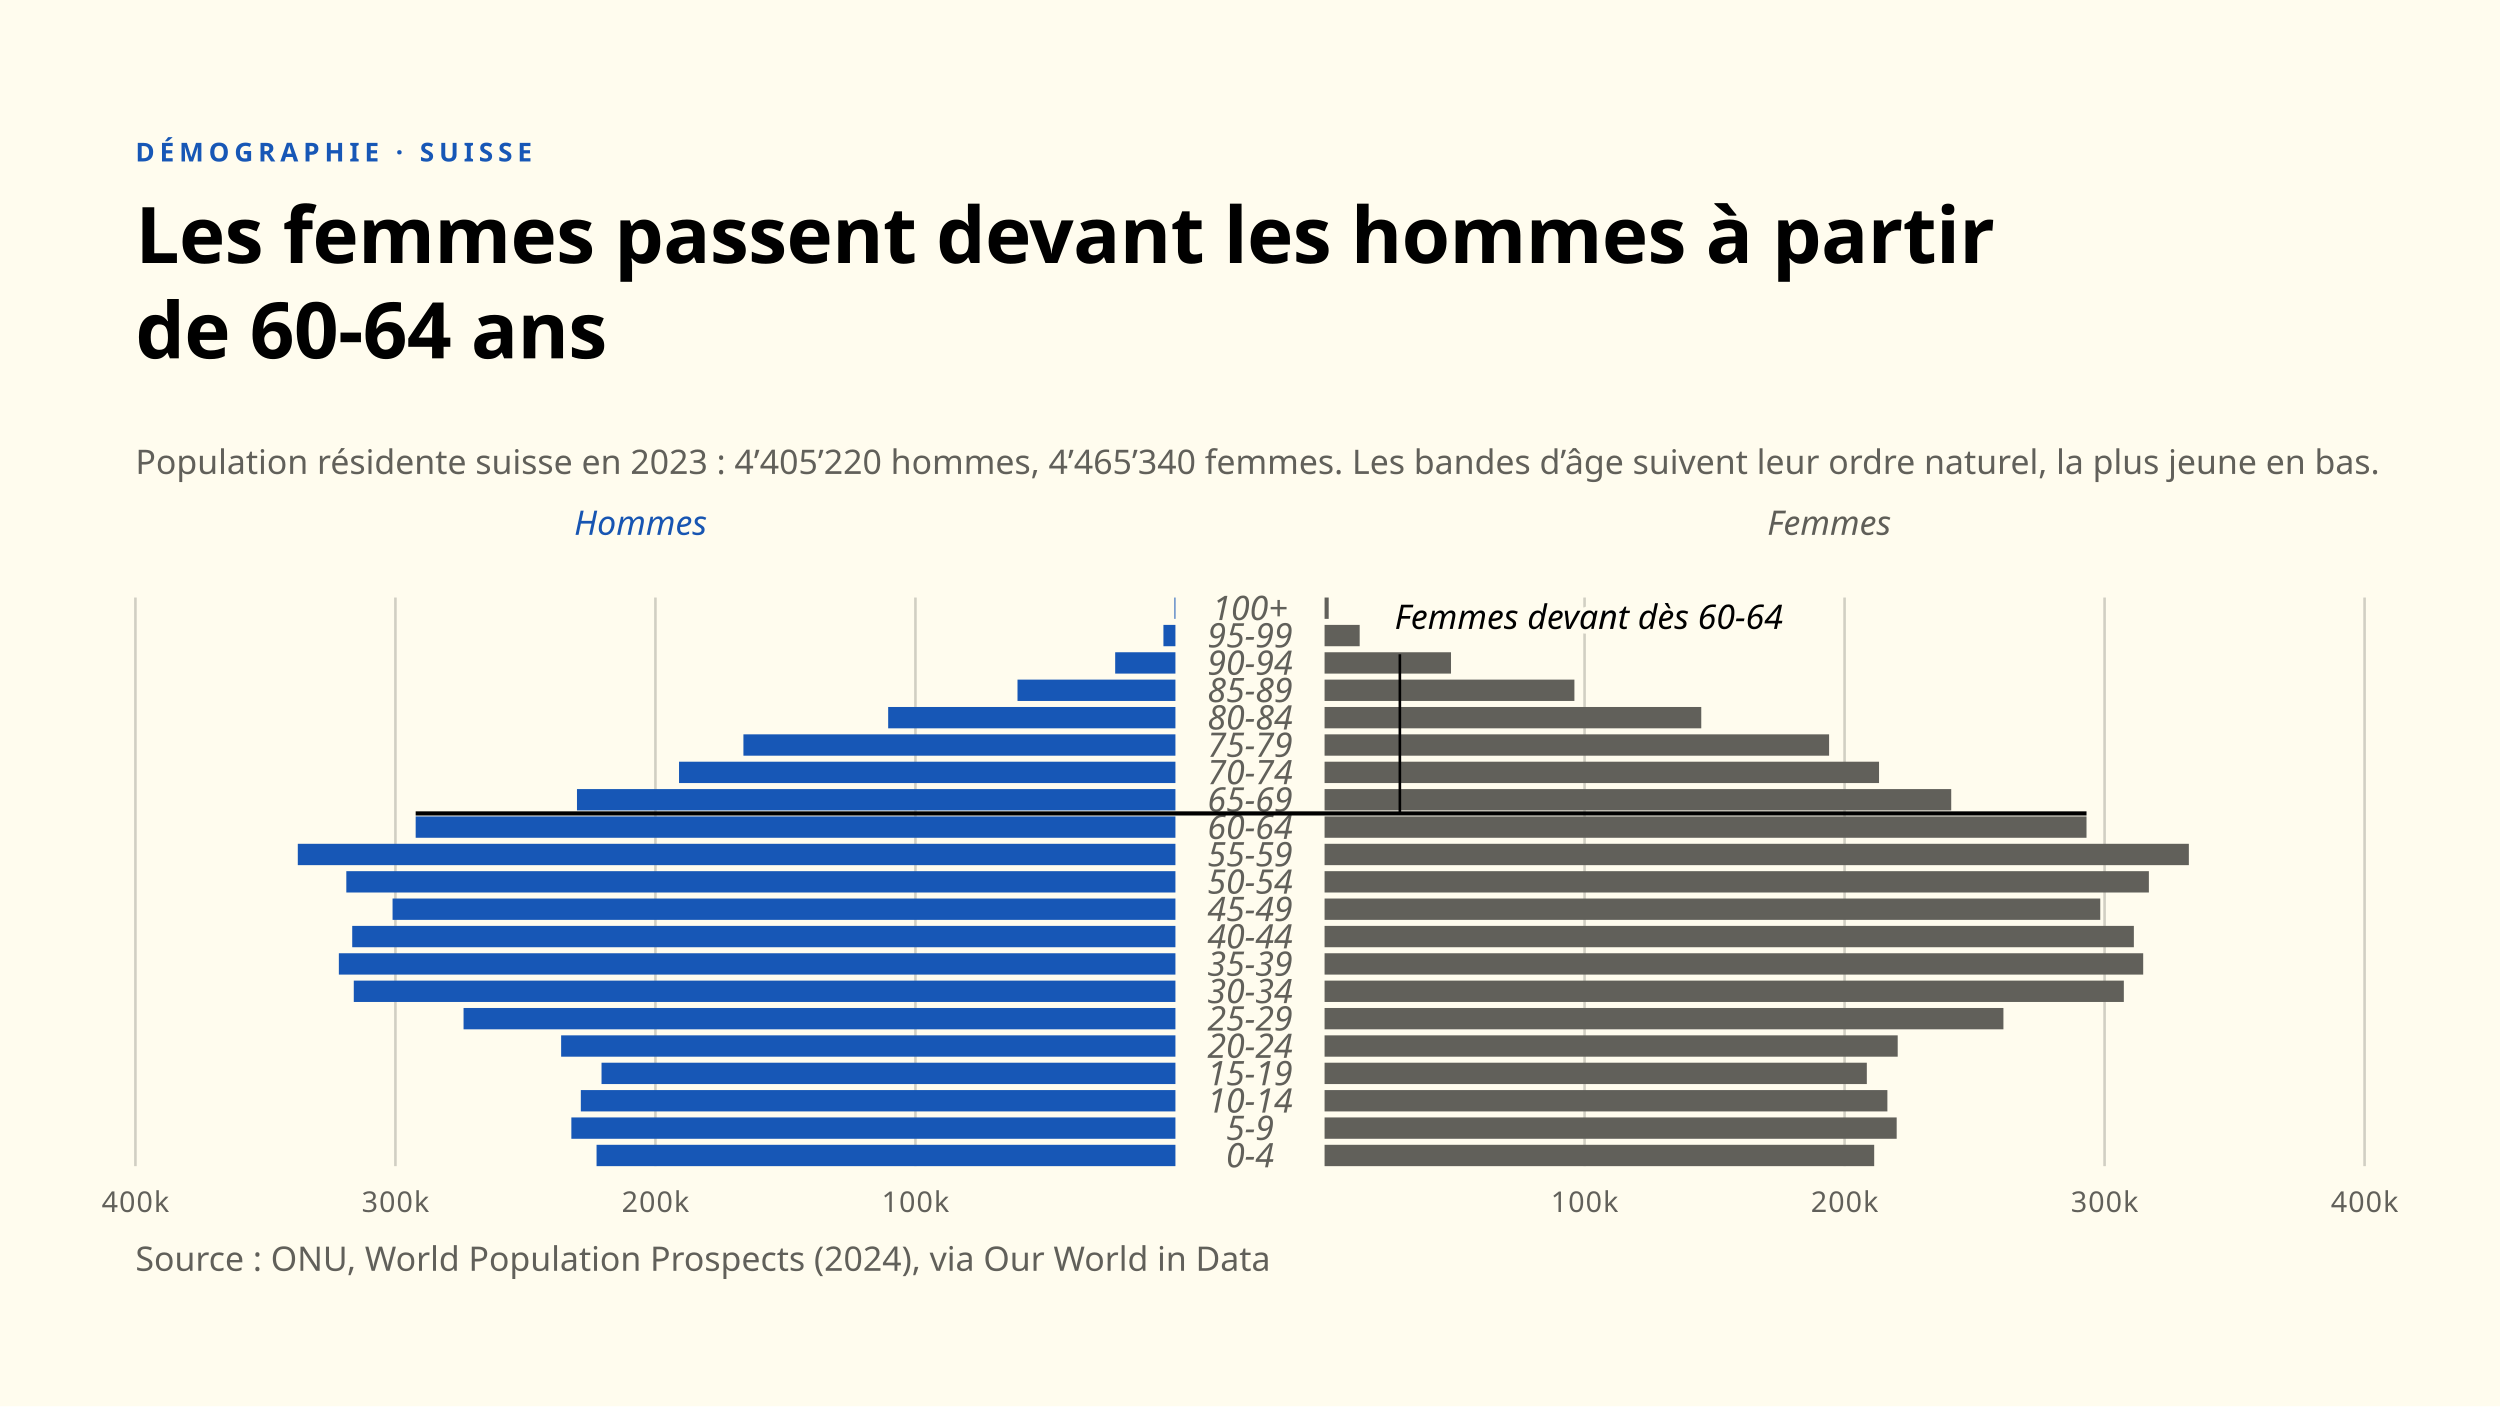
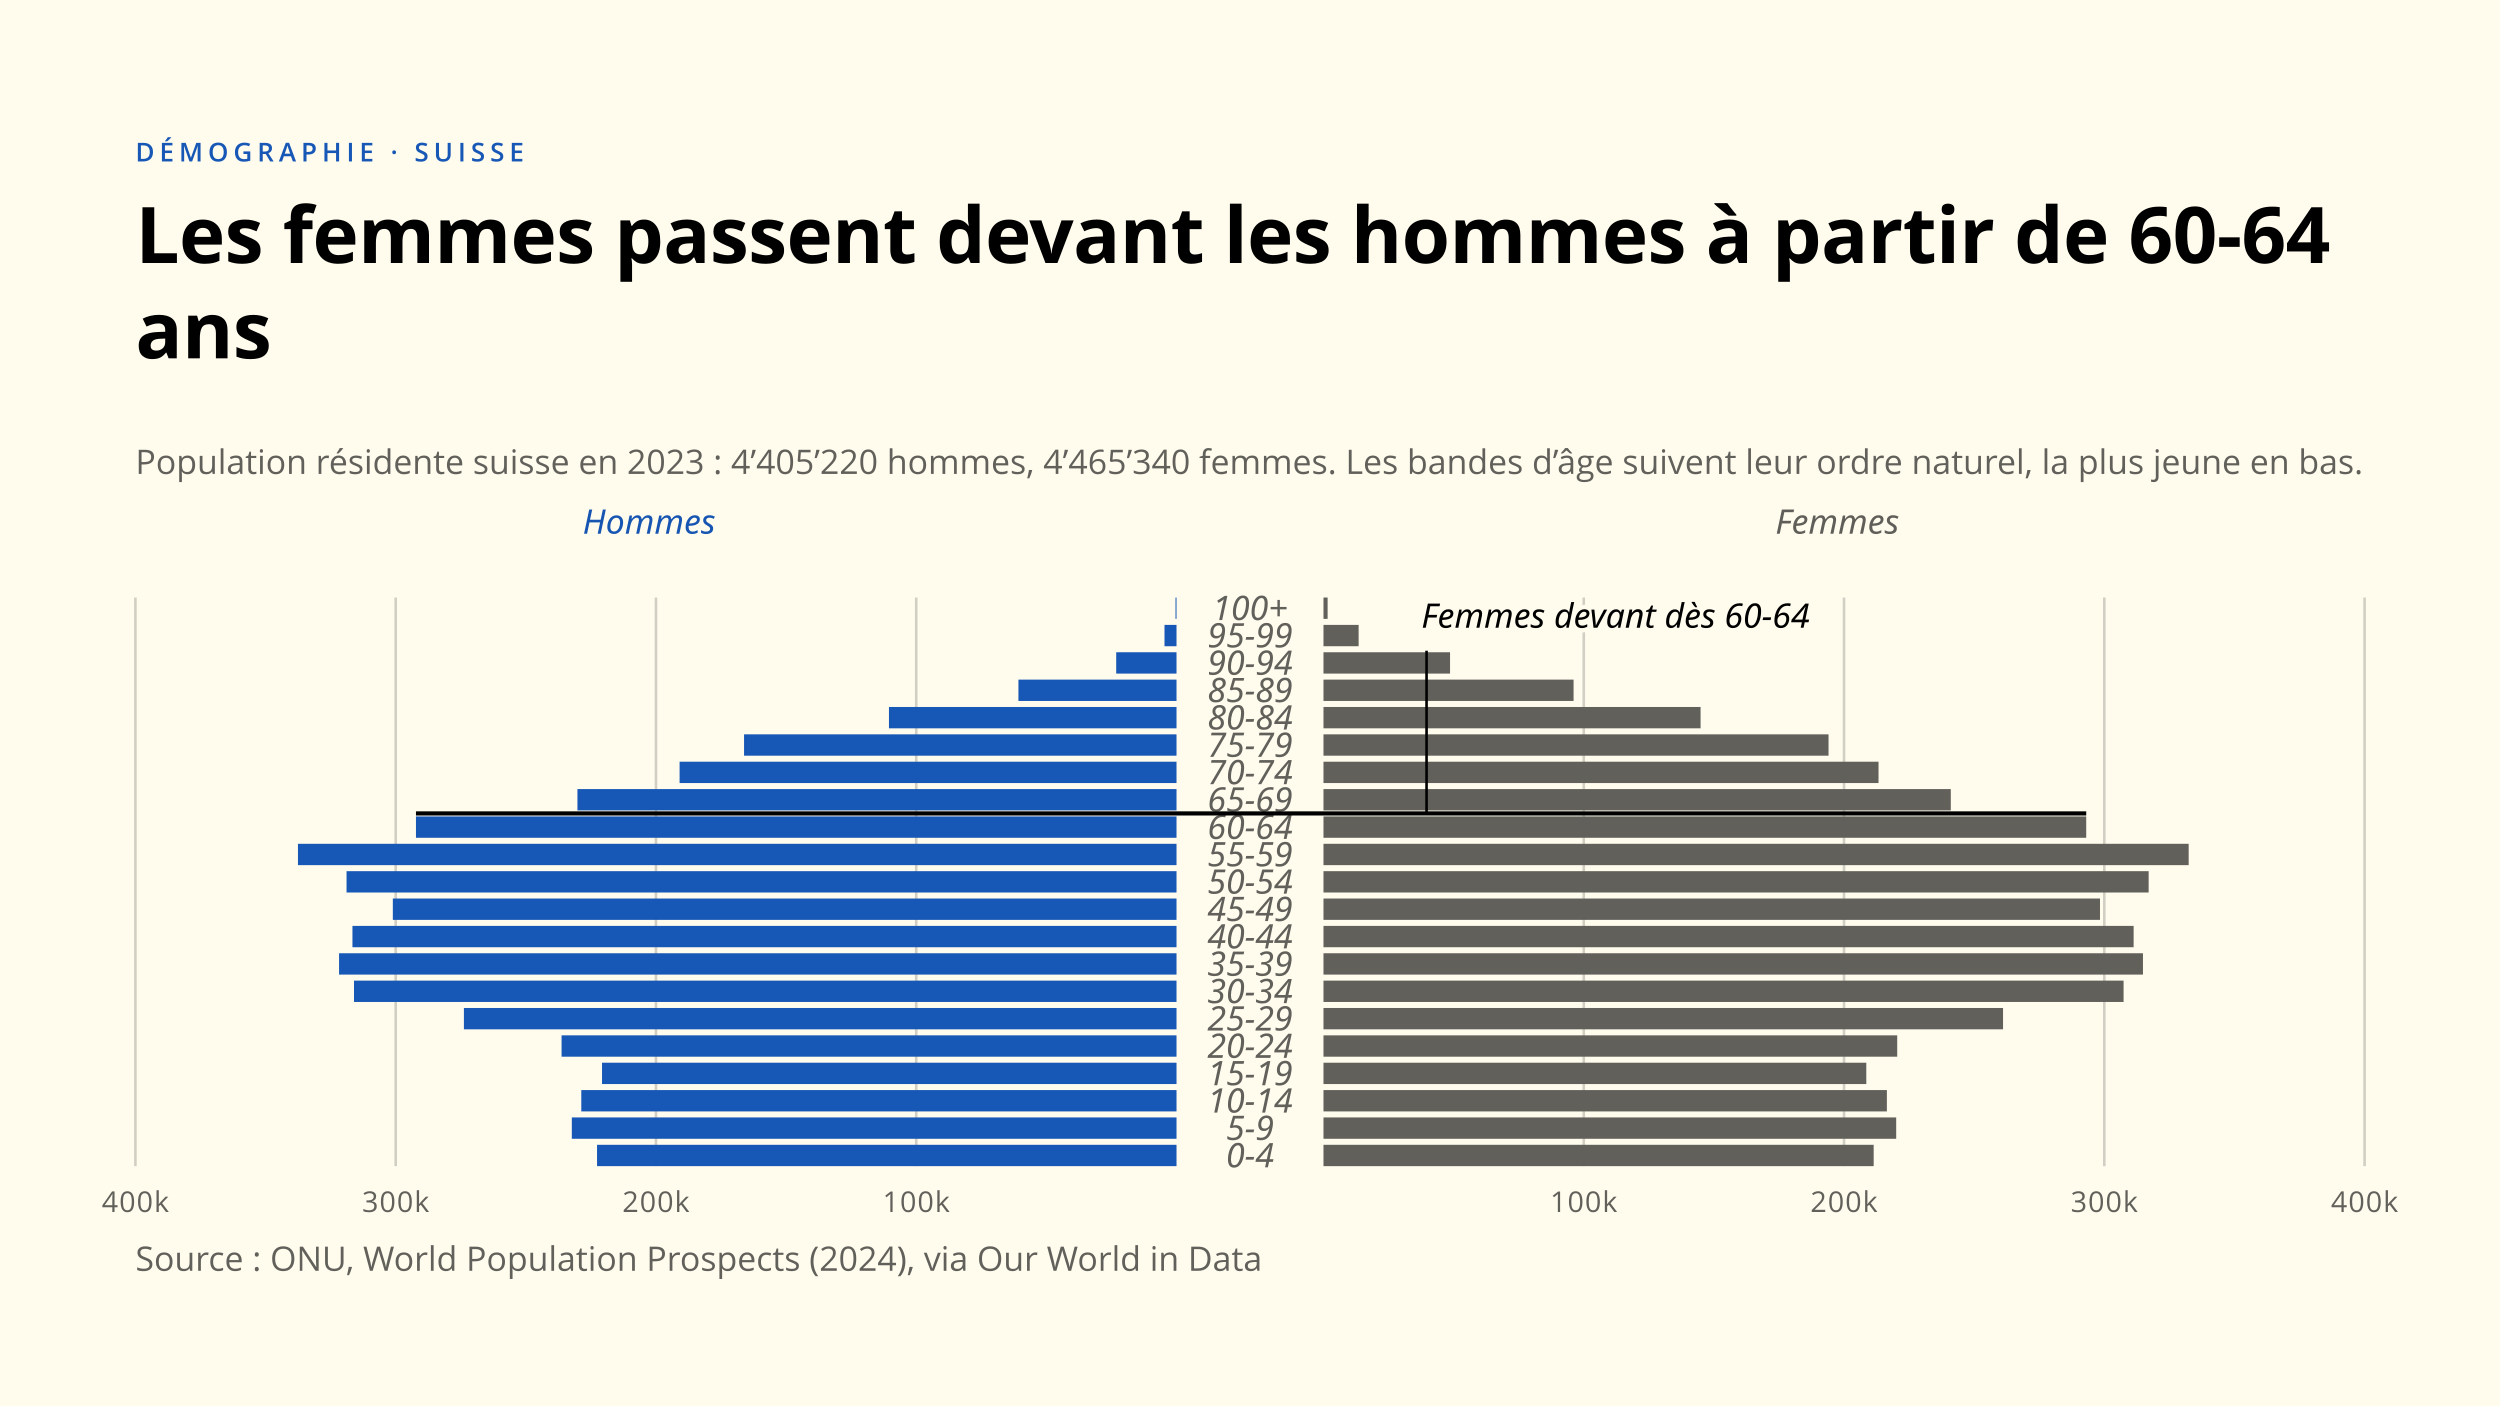
<svg xmlns="http://www.w3.org/2000/svg" width="960" height="540" viewBox="0 0 960 540" role="img" aria-label="Pyramide des âges de la Suisse en 2023, hommes à gauche, femmes à droite, par bandes de cinq ans.">
  <rect x="0" y="0" width="960" height="540" fill="#FFFCEE" />
-   <text x="52" y="62" font-family="Avenir Next" font-size="10" font-weight="600" font-style="normal" letter-spacing="1.9" fill="#1757B6">DÉMOGRAPHIE · SUISSE</text>
-   <text x="52" y="101" font-family="Superclarendon" font-size="30" font-weight="700" font-style="normal" letter-spacing="-0.2" fill="#000000">Les femmes passent devant les hommes à partir</text>
-   <text x="52" y="137.6" font-family="Superclarendon" font-size="30" font-weight="700" font-style="normal" letter-spacing="-0.2" fill="#000000">de 60-64 ans</text>
-   <text x="52" y="182" font-family="Avenir Next" font-size="13" font-weight="400" font-style="normal" letter-spacing="0" fill="#61605a">Population résidente suisse en 2023 : 4’405’220 hommes, 4’465’340 femmes. Les bandes d’âge suivent leur ordre naturel, la plus jeune en bas.</text>
-   <text x="52" y="488" font-family="Avenir Next" font-size="13" font-weight="400" font-style="normal" letter-spacing="0" fill="#61605a">Source : ONU, World Population Prospects (2024), via Our World in Data</text>
+   <text x="52" y="62" font-family="Open Sans" font-size="10" font-weight="600" font-style="normal" letter-spacing="1.9" fill="#1757B6">DÉMOGRAPHIE · SUISSE</text>
+   <text x="52" y="101" font-family="Merriweather" font-size="30" font-weight="700" font-style="normal" letter-spacing="-0.2" fill="#000000">Les femmes passent devant les hommes à partir de 60-64</text>
+   <text x="52" y="137.6" font-family="Merriweather" font-size="30" font-weight="700" font-style="normal" letter-spacing="-0.2" fill="#000000">ans</text>
+   <text x="52" y="182" font-family="Open Sans" font-size="13" font-weight="400" font-style="normal" letter-spacing="0" fill="#61605a">Population résidente suisse en 2023 : 4’405’220 hommes, 4’465’340 femmes. Les bandes d’âge suivent leur ordre naturel, la plus jeune en bas.</text>
+   <text x="52" y="488" font-family="Open Sans" font-size="13" font-weight="400" font-style="normal" letter-spacing="0" fill="#61605a">Source : ONU, World Population Prospects (2024), via Our World in Data</text>
  <g>
    <g>
-       <line x1="351.523" x2="351.523" y1="229.45" y2="447.8" stroke="#d1cfc3" stroke-width="1" />
-       <text x="351.523" y="465.4" text-anchor="middle" font-family="Avenir Next" font-size="11" font-weight="500" font-style="normal" letter-spacing="0.4" fill="#61605a">100k</text>
+       <line x1="351.837" x2="351.837" y1="229.45" y2="447.8" stroke="#d1cfc3" stroke-width="1" />
+       <text x="351.837" y="465.4" text-anchor="middle" font-family="Open Sans" font-size="11" font-weight="500" font-style="normal" letter-spacing="0.4" fill="#61605a">100k</text>
    </g>
    <g>
-       <line x1="608.477" x2="608.477" y1="229.45" y2="447.8" stroke="#d1cfc3" stroke-width="1" />
-       <text x="608.477" y="465.4" text-anchor="middle" font-family="Avenir Next" font-size="11" font-weight="500" font-style="normal" letter-spacing="0.4" fill="#61605a">100k</text>
+       <line x1="608.163" x2="608.163" y1="229.45" y2="447.8" stroke="#d1cfc3" stroke-width="1" />
+       <text x="608.163" y="465.4" text-anchor="middle" font-family="Open Sans" font-size="11" font-weight="500" font-style="normal" letter-spacing="0.4" fill="#61605a">100k</text>
    </g>
  </g>
  <g>
    <g>
-       <line x1="251.682" x2="251.682" y1="229.45" y2="447.8" stroke="#d1cfc3" stroke-width="1" />
-       <text x="251.682" y="465.4" text-anchor="middle" font-family="Avenir Next" font-size="11" font-weight="500" font-style="normal" letter-spacing="0.4" fill="#61605a">200k</text>
+       <line x1="251.891" x2="251.891" y1="229.45" y2="447.8" stroke="#d1cfc3" stroke-width="1" />
+       <text x="251.891" y="465.4" text-anchor="middle" font-family="Open Sans" font-size="11" font-weight="500" font-style="normal" letter-spacing="0.4" fill="#61605a">200k</text>
    </g>
    <g>
-       <line x1="708.318" x2="708.318" y1="229.45" y2="447.8" stroke="#d1cfc3" stroke-width="1" />
-       <text x="708.318" y="465.4" text-anchor="middle" font-family="Avenir Next" font-size="11" font-weight="500" font-style="normal" letter-spacing="0.4" fill="#61605a">200k</text>
+       <line x1="708.109" x2="708.109" y1="229.45" y2="447.8" stroke="#d1cfc3" stroke-width="1" />
+       <text x="708.109" y="465.4" text-anchor="middle" font-family="Open Sans" font-size="11" font-weight="500" font-style="normal" letter-spacing="0.4" fill="#61605a">200k</text>
    </g>
  </g>
  <g>
    <g>
-       <line x1="151.841" x2="151.841" y1="229.45" y2="447.8" stroke="#d1cfc3" stroke-width="1" />
-       <text x="151.841" y="465.4" text-anchor="middle" font-family="Avenir Next" font-size="11" font-weight="500" font-style="normal" letter-spacing="0.4" fill="#61605a">300k</text>
+       <line x1="151.946" x2="151.946" y1="229.45" y2="447.8" stroke="#d1cfc3" stroke-width="1" />
+       <text x="151.946" y="465.4" text-anchor="middle" font-family="Open Sans" font-size="11" font-weight="500" font-style="normal" letter-spacing="0.4" fill="#61605a">300k</text>
    </g>
    <g>
-       <line x1="808.159" x2="808.159" y1="229.45" y2="447.8" stroke="#d1cfc3" stroke-width="1" />
-       <text x="808.159" y="465.4" text-anchor="middle" font-family="Avenir Next" font-size="11" font-weight="500" font-style="normal" letter-spacing="0.4" fill="#61605a">300k</text>
+       <line x1="808.054" x2="808.054" y1="229.45" y2="447.8" stroke="#d1cfc3" stroke-width="1" />
+       <text x="808.054" y="465.4" text-anchor="middle" font-family="Open Sans" font-size="11" font-weight="500" font-style="normal" letter-spacing="0.4" fill="#61605a">300k</text>
    </g>
  </g>
  <g>
    <g>
      <line x1="52" x2="52" y1="229.45" y2="447.8" stroke="#d1cfc3" stroke-width="1" />
-       <text x="52" y="465.4" text-anchor="middle" font-family="Avenir Next" font-size="11" font-weight="500" font-style="normal" letter-spacing="0.4" fill="#61605a">400k</text>
+       <text x="52" y="465.4" text-anchor="middle" font-family="Open Sans" font-size="11" font-weight="500" font-style="normal" letter-spacing="0.4" fill="#61605a">400k</text>
    </g>
    <g>
      <line x1="908" x2="908" y1="229.45" y2="447.8" stroke="#d1cfc3" stroke-width="1" />
-       <text x="908" y="465.4" text-anchor="middle" font-family="Avenir Next" font-size="11" font-weight="500" font-style="normal" letter-spacing="0.4" fill="#61605a">400k</text>
+       <text x="908" y="465.4" text-anchor="middle" font-family="Open Sans" font-size="11" font-weight="500" font-style="normal" letter-spacing="0.4" fill="#61605a">400k</text>
    </g>
  </g>
  <g>
-     <rect x="229.078" y="439.604" width="222.286" height="8.196" fill="#1757B6" />
-     <rect x="508.636" y="439.604" width="211.054" height="8.196" fill="#61605a" />
-     <text x="480" y="448.252" text-anchor="middle" font-family="Superclarendon" font-size="13" font-weight="400" font-style="italic" letter-spacing="0" fill="#61605a">0-4</text>
+     <rect x="229.264" y="439.604" width="222.519" height="8.196" fill="#1757B6" />
+     <rect x="508.217" y="439.604" width="211.275" height="8.196" fill="#61605a" />
+     <text x="480" y="448.252" text-anchor="middle" font-family="Merriweather" font-size="13" font-weight="400" font-style="italic" letter-spacing="0" fill="#61605a">0-4</text>
  </g>
  <g>
-     <rect x="219.401" y="429.096" width="231.962" height="8.196" fill="#1757B6" />
-     <rect x="508.636" y="429.096" width="219.691" height="8.196" fill="#61605a" />
-     <text x="480" y="437.744" text-anchor="middle" font-family="Superclarendon" font-size="13" font-weight="400" font-style="italic" letter-spacing="0" fill="#61605a">5-9</text>
+     <rect x="219.577" y="429.096" width="232.206" height="8.196" fill="#1757B6" />
+     <rect x="508.217" y="429.096" width="219.921" height="8.196" fill="#61605a" />
+     <text x="480" y="437.744" text-anchor="middle" font-family="Merriweather" font-size="13" font-weight="400" font-style="italic" letter-spacing="0" fill="#61605a">5-9</text>
  </g>
  <g>
-     <rect x="223.036" y="418.589" width="228.327" height="8.196" fill="#1757B6" />
-     <rect x="508.636" y="418.589" width="216.12" height="8.196" fill="#61605a" />
-     <text x="480" y="427.237" text-anchor="middle" font-family="Superclarendon" font-size="13" font-weight="400" font-style="italic" letter-spacing="0" fill="#61605a">10-14</text>
+     <rect x="223.216" y="418.589" width="228.567" height="8.196" fill="#1757B6" />
+     <rect x="508.217" y="418.589" width="216.346" height="8.196" fill="#61605a" />
+     <text x="480" y="427.237" text-anchor="middle" font-family="Merriweather" font-size="13" font-weight="400" font-style="italic" letter-spacing="0" fill="#61605a">10-14</text>
  </g>
  <g>
-     <rect x="230.988" y="408.081" width="220.376" height="8.196" fill="#1757B6" />
-     <rect x="508.636" y="408.081" width="208.224" height="8.196" fill="#61605a" />
-     <text x="480" y="416.729" text-anchor="middle" font-family="Superclarendon" font-size="13" font-weight="400" font-style="italic" letter-spacing="0" fill="#61605a">15-19</text>
+     <rect x="231.176" y="408.081" width="220.607" height="8.196" fill="#1757B6" />
+     <rect x="508.217" y="408.081" width="208.443" height="8.196" fill="#61605a" />
+     <text x="480" y="416.729" text-anchor="middle" font-family="Merriweather" font-size="13" font-weight="400" font-style="italic" letter-spacing="0" fill="#61605a">15-19</text>
  </g>
  <g>
-     <rect x="215.474" y="397.573" width="235.889" height="8.196" fill="#1757B6" />
-     <rect x="508.636" y="397.573" width="220.082" height="8.196" fill="#61605a" />
-     <text x="480" y="406.221" text-anchor="middle" font-family="Superclarendon" font-size="13" font-weight="400" font-style="italic" letter-spacing="0" fill="#61605a">20-24</text>
+     <rect x="215.646" y="397.573" width="236.137" height="8.196" fill="#1757B6" />
+     <rect x="508.217" y="397.573" width="220.313" height="8.196" fill="#61605a" />
+     <text x="480" y="406.221" text-anchor="middle" font-family="Merriweather" font-size="13" font-weight="400" font-style="italic" letter-spacing="0" fill="#61605a">20-24</text>
  </g>
  <g>
-     <rect x="178.005" y="387.065" width="273.358" height="8.196" fill="#1757B6" />
-     <rect x="508.636" y="387.065" width="260.678" height="8.196" fill="#61605a" />
-     <text x="480" y="395.713" text-anchor="middle" font-family="Superclarendon" font-size="13" font-weight="400" font-style="italic" letter-spacing="0" fill="#61605a">25-29</text>
+     <rect x="178.137" y="387.065" width="273.645" height="8.196" fill="#1757B6" />
+     <rect x="508.217" y="387.065" width="260.951" height="8.196" fill="#61605a" />
+     <text x="480" y="395.713" text-anchor="middle" font-family="Merriweather" font-size="13" font-weight="400" font-style="italic" letter-spacing="0" fill="#61605a">25-29</text>
  </g>
  <g>
-     <rect x="135.85" y="376.558" width="315.513" height="8.196" fill="#1757B6" />
-     <rect x="508.636" y="376.558" width="306.917" height="8.196" fill="#61605a" />
-     <text x="480" y="385.206" text-anchor="middle" font-family="Superclarendon" font-size="13" font-weight="400" font-style="italic" letter-spacing="0" fill="#61605a">30-34</text>
+     <rect x="135.938" y="376.558" width="315.844" height="8.196" fill="#1757B6" />
+     <rect x="508.217" y="376.558" width="307.239" height="8.196" fill="#61605a" />
+     <text x="480" y="385.206" text-anchor="middle" font-family="Merriweather" font-size="13" font-weight="400" font-style="italic" letter-spacing="0" fill="#61605a">30-34</text>
  </g>
  <g>
-     <rect x="130.119" y="366.05" width="321.244" height="8.196" fill="#1757B6" />
-     <rect x="508.636" y="366.05" width="314.35" height="8.196" fill="#61605a" />
-     <text x="480" y="374.698" text-anchor="middle" font-family="Superclarendon" font-size="13" font-weight="400" font-style="italic" letter-spacing="0" fill="#61605a">35-39</text>
+     <rect x="130.202" y="366.05" width="321.581" height="8.196" fill="#1757B6" />
+     <rect x="508.217" y="366.05" width="314.68" height="8.196" fill="#61605a" />
+     <text x="480" y="374.698" text-anchor="middle" font-family="Merriweather" font-size="13" font-weight="400" font-style="italic" letter-spacing="0" fill="#61605a">35-39</text>
  </g>
  <g>
-     <rect x="135.252" y="355.542" width="316.111" height="8.196" fill="#1757B6" />
-     <rect x="508.636" y="355.542" width="310.768" height="8.196" fill="#61605a" />
-     <text x="480" y="364.19" text-anchor="middle" font-family="Superclarendon" font-size="13" font-weight="400" font-style="italic" letter-spacing="0" fill="#61605a">40-44</text>
+     <rect x="135.34" y="355.542" width="316.443" height="8.196" fill="#1757B6" />
+     <rect x="508.217" y="355.542" width="311.094" height="8.196" fill="#61605a" />
+     <text x="480" y="364.19" text-anchor="middle" font-family="Merriweather" font-size="13" font-weight="400" font-style="italic" letter-spacing="0" fill="#61605a">40-44</text>
  </g>
  <g>
-     <rect x="150.742" y="345.035" width="300.622" height="8.196" fill="#1757B6" />
-     <rect x="508.636" y="345.035" width="297.866" height="8.196" fill="#61605a" />
-     <text x="480" y="353.683" text-anchor="middle" font-family="Superclarendon" font-size="13" font-weight="400" font-style="italic" letter-spacing="0" fill="#61605a">45-49</text>
+     <rect x="150.845" y="345.035" width="300.937" height="8.196" fill="#1757B6" />
+     <rect x="508.217" y="345.035" width="298.179" height="8.196" fill="#61605a" />
+     <text x="480" y="353.683" text-anchor="middle" font-family="Merriweather" font-size="13" font-weight="400" font-style="italic" letter-spacing="0" fill="#61605a">45-49</text>
  </g>
  <g>
-     <rect x="132.987" y="334.527" width="318.377" height="8.196" fill="#1757B6" />
-     <rect x="508.636" y="334.527" width="316.533" height="8.196" fill="#61605a" />
-     <text x="480" y="343.175" text-anchor="middle" font-family="Superclarendon" font-size="13" font-weight="400" font-style="italic" letter-spacing="0" fill="#61605a">50-54</text>
+     <rect x="133.072" y="334.527" width="318.711" height="8.196" fill="#1757B6" />
+     <rect x="508.217" y="334.527" width="316.865" height="8.196" fill="#61605a" />
+     <text x="480" y="343.175" text-anchor="middle" font-family="Merriweather" font-size="13" font-weight="400" font-style="italic" letter-spacing="0" fill="#61605a">50-54</text>
  </g>
  <g>
-     <rect x="114.352" y="324.019" width="337.012" height="8.196" fill="#1757B6" />
-     <rect x="508.636" y="324.019" width="331.884" height="8.196" fill="#61605a" />
-     <text x="480" y="332.667" text-anchor="middle" font-family="Superclarendon" font-size="13" font-weight="400" font-style="italic" letter-spacing="0" fill="#61605a">55-59</text>
+     <rect x="114.417" y="324.019" width="337.366" height="8.196" fill="#1757B6" />
+     <rect x="508.217" y="324.019" width="332.232" height="8.196" fill="#61605a" />
+     <text x="480" y="332.667" text-anchor="middle" font-family="Merriweather" font-size="13" font-weight="400" font-style="italic" letter-spacing="0" fill="#61605a">55-59</text>
  </g>
  <g>
-     <rect x="159.617" y="313.512" width="291.746" height="8.196" fill="#1757B6" />
-     <rect x="508.636" y="313.512" width="292.586" height="8.196" fill="#61605a" />
-     <text x="480" y="322.16" text-anchor="middle" font-family="Superclarendon" font-size="13" font-weight="400" font-style="italic" letter-spacing="0" fill="#61605a">60-64</text>
+     <rect x="159.73" y="313.512" width="292.052" height="8.196" fill="#1757B6" />
+     <rect x="508.217" y="313.512" width="292.893" height="8.196" fill="#61605a" />
+     <text x="480" y="322.16" text-anchor="middle" font-family="Merriweather" font-size="13" font-weight="400" font-style="italic" letter-spacing="0" fill="#61605a">60-64</text>
  </g>
  <g>
-     <rect x="221.558" y="303.004" width="229.806" height="8.196" fill="#1757B6" />
-     <rect x="508.636" y="303.004" width="240.633" height="8.196" fill="#61605a" />
-     <text x="480" y="311.652" text-anchor="middle" font-family="Superclarendon" font-size="13" font-weight="400" font-style="italic" letter-spacing="0" fill="#61605a">65-69</text>
+     <rect x="221.736" y="303.004" width="230.047" height="8.196" fill="#1757B6" />
+     <rect x="508.217" y="303.004" width="240.886" height="8.196" fill="#61605a" />
+     <text x="480" y="311.652" text-anchor="middle" font-family="Merriweather" font-size="13" font-weight="400" font-style="italic" letter-spacing="0" fill="#61605a">65-69</text>
  </g>
  <g>
-     <rect x="260.747" y="292.496" width="190.616" height="8.196" fill="#1757B6" />
-     <rect x="508.636" y="292.496" width="212.913" height="8.196" fill="#61605a" />
-     <text x="480" y="301.144" text-anchor="middle" font-family="Superclarendon" font-size="13" font-weight="400" font-style="italic" letter-spacing="0" fill="#61605a">70-74</text>
+     <rect x="260.966" y="292.496" width="190.816" height="8.196" fill="#1757B6" />
+     <rect x="508.217" y="292.496" width="213.136" height="8.196" fill="#61605a" />
+     <text x="480" y="301.144" text-anchor="middle" font-family="Merriweather" font-size="13" font-weight="400" font-style="italic" letter-spacing="0" fill="#61605a">70-74</text>
  </g>
  <g>
-     <rect x="285.473" y="281.988" width="165.891" height="8.196" fill="#1757B6" />
-     <rect x="508.636" y="281.988" width="193.738" height="8.196" fill="#61605a" />
-     <text x="480" y="290.637" text-anchor="middle" font-family="Superclarendon" font-size="13" font-weight="400" font-style="italic" letter-spacing="0" fill="#61605a">75-79</text>
+     <rect x="285.718" y="281.988" width="166.065" height="8.196" fill="#1757B6" />
+     <rect x="508.217" y="281.988" width="193.942" height="8.196" fill="#61605a" />
+     <text x="480" y="290.637" text-anchor="middle" font-family="Merriweather" font-size="13" font-weight="400" font-style="italic" letter-spacing="0" fill="#61605a">75-79</text>
  </g>
  <g>
-     <rect x="341.057" y="271.481" width="110.306" height="8.196" fill="#1757B6" />
-     <rect x="508.636" y="271.481" width="144.649" height="8.196" fill="#61605a" />
-     <text x="480" y="280.129" text-anchor="middle" font-family="Superclarendon" font-size="13" font-weight="400" font-style="italic" letter-spacing="0" fill="#61605a">80-84</text>
+     <rect x="341.361" y="271.481" width="110.422" height="8.196" fill="#1757B6" />
+     <rect x="508.217" y="271.481" width="144.801" height="8.196" fill="#61605a" />
+     <text x="480" y="280.129" text-anchor="middle" font-family="Merriweather" font-size="13" font-weight="400" font-style="italic" letter-spacing="0" fill="#61605a">80-84</text>
  </g>
  <g>
-     <rect x="390.721" y="260.973" width="60.642" height="8.196" fill="#1757B6" />
-     <rect x="508.636" y="260.973" width="95.937" height="8.196" fill="#61605a" />
-     <text x="480" y="269.621" text-anchor="middle" font-family="Superclarendon" font-size="13" font-weight="400" font-style="italic" letter-spacing="0" fill="#61605a">85-89</text>
+     <rect x="391.077" y="260.973" width="60.706" height="8.196" fill="#1757B6" />
+     <rect x="508.217" y="260.973" width="96.038" height="8.196" fill="#61605a" />
+     <text x="480" y="269.621" text-anchor="middle" font-family="Merriweather" font-size="13" font-weight="400" font-style="italic" letter-spacing="0" fill="#61605a">85-89</text>
  </g>
  <g>
-     <rect x="428.23" y="250.465" width="23.133" height="8.196" fill="#1757B6" />
-     <rect x="508.636" y="250.465" width="48.549" height="8.196" fill="#61605a" />
-     <text x="480" y="259.113" text-anchor="middle" font-family="Superclarendon" font-size="13" font-weight="400" font-style="italic" letter-spacing="0" fill="#61605a">90-94</text>
+     <rect x="428.625" y="250.465" width="23.157" height="8.196" fill="#1757B6" />
+     <rect x="508.217" y="250.465" width="48.6" height="8.196" fill="#61605a" />
+     <text x="480" y="259.113" text-anchor="middle" font-family="Merriweather" font-size="13" font-weight="400" font-style="italic" letter-spacing="0" fill="#61605a">90-94</text>
  </g>
  <g>
-     <rect x="446.755" y="239.958" width="4.609" height="8.196" fill="#1757B6" />
-     <rect x="508.636" y="239.958" width="13.481" height="8.196" fill="#61605a" />
-     <text x="480" y="248.606" text-anchor="middle" font-family="Superclarendon" font-size="13" font-weight="400" font-style="italic" letter-spacing="0" fill="#61605a">95-99</text>
+     <rect x="447.169" y="239.958" width="4.613" height="8.196" fill="#1757B6" />
+     <rect x="508.217" y="239.958" width="13.495" height="8.196" fill="#61605a" />
+     <text x="480" y="248.606" text-anchor="middle" font-family="Merriweather" font-size="13" font-weight="400" font-style="italic" letter-spacing="0" fill="#61605a">95-99</text>
  </g>
  <g>
-     <rect x="450.979" y="229.45" width="0.384" height="8.196" fill="#1757B6" />
-     <rect x="508.636" y="229.45" width="1.583" height="8.196" fill="#61605a" />
-     <text x="480" y="238.098" text-anchor="middle" font-family="Superclarendon" font-size="13" font-weight="400" font-style="italic" letter-spacing="0" fill="#61605a">100+</text>
+     <rect x="451.398" y="229.45" width="0.385" height="8.196" fill="#1757B6" />
+     <rect x="508.217" y="229.45" width="1.585" height="8.196" fill="#61605a" />
+     <text x="480" y="238.098" text-anchor="middle" font-family="Merriweather" font-size="13" font-weight="400" font-style="italic" letter-spacing="0" fill="#61605a">100+</text>
  </g>
  <g>
-     <line x1="159.617" x2="801.222" y1="312.356" y2="312.356" stroke="#000000" stroke-width="1.6" />
-     <line x1="537.548" x2="537.548" y1="251.236" y2="312.356" stroke="#000000" stroke-width="1" />
+     <line x1="159.73" x2="801.11" y1="312.356" y2="312.356" stroke="#000000" stroke-width="1.6" />
+     <line x1="547.797" x2="547.797" y1="249.877" y2="312.356" stroke="#000000" stroke-width="1" />
  </g>
  <g>
-     <text x="220.456" y="205.382" font-family="Superclarendon" font-size="13" font-weight="400" font-style="italic" letter-spacing="0" fill="none" stroke="#FFFCEE" stroke-width="3.4" stroke-linejoin="round">Hommes</text>
-     <text x="220.456" y="205.382" font-family="Superclarendon" font-size="13" font-weight="400" font-style="italic" letter-spacing="0" fill="#1755b2">Hommes</text>
+     <text x="223.74" y="204.94" font-family="Merriweather" font-size="13" font-weight="400" font-style="italic" letter-spacing="0" fill="none" stroke="#FFFCEE" stroke-width="3.4" stroke-linejoin="round">Hommes</text>
+     <text x="223.74" y="204.94" font-family="Merriweather" font-size="13" font-weight="400" font-style="italic" letter-spacing="0" fill="#1755b2">Hommes</text>
  </g>
  <g>
-     <text x="678.626" y="205.382" font-family="Superclarendon" font-size="13" font-weight="400" font-style="italic" letter-spacing="0" fill="none" stroke="#FFFCEE" stroke-width="3.4" stroke-linejoin="round">Femmes</text>
-     <text x="678.626" y="205.382" font-family="Superclarendon" font-size="13" font-weight="400" font-style="italic" letter-spacing="0" fill="#5f5e58">Femmes</text>
+     <text x="681.738" y="204.94" font-family="Merriweather" font-size="13" font-weight="400" font-style="italic" letter-spacing="0" fill="none" stroke="#FFFCEE" stroke-width="3.4" stroke-linejoin="round">Femmes</text>
+     <text x="681.738" y="204.94" font-family="Merriweather" font-size="13" font-weight="400" font-style="italic" letter-spacing="0" fill="#5f5e58">Femmes</text>
  </g>
  <g>
-     <text x="535.548" y="241.499" font-family="Superclarendon" font-size="13" font-weight="400" font-style="italic" letter-spacing="0" fill="none" stroke="#FFFCEE" stroke-width="3.4" stroke-linejoin="round">Femmes devant dès 60-64</text>
-     <text x="535.548" y="241.499" font-family="Superclarendon" font-size="13" font-weight="400" font-style="italic" letter-spacing="0" fill="#000000">Femmes devant dès 60-64</text>
+     <text x="545.797" y="241.057" font-family="Merriweather" font-size="13" font-weight="400" font-style="italic" letter-spacing="0" fill="none" stroke="#FFFCEE" stroke-width="3.4" stroke-linejoin="round">Femmes devant dès 60-64</text>
+     <text x="545.797" y="241.057" font-family="Merriweather" font-size="13" font-weight="400" font-style="italic" letter-spacing="0" fill="#000000">Femmes devant dès 60-64</text>
  </g>
</svg>
